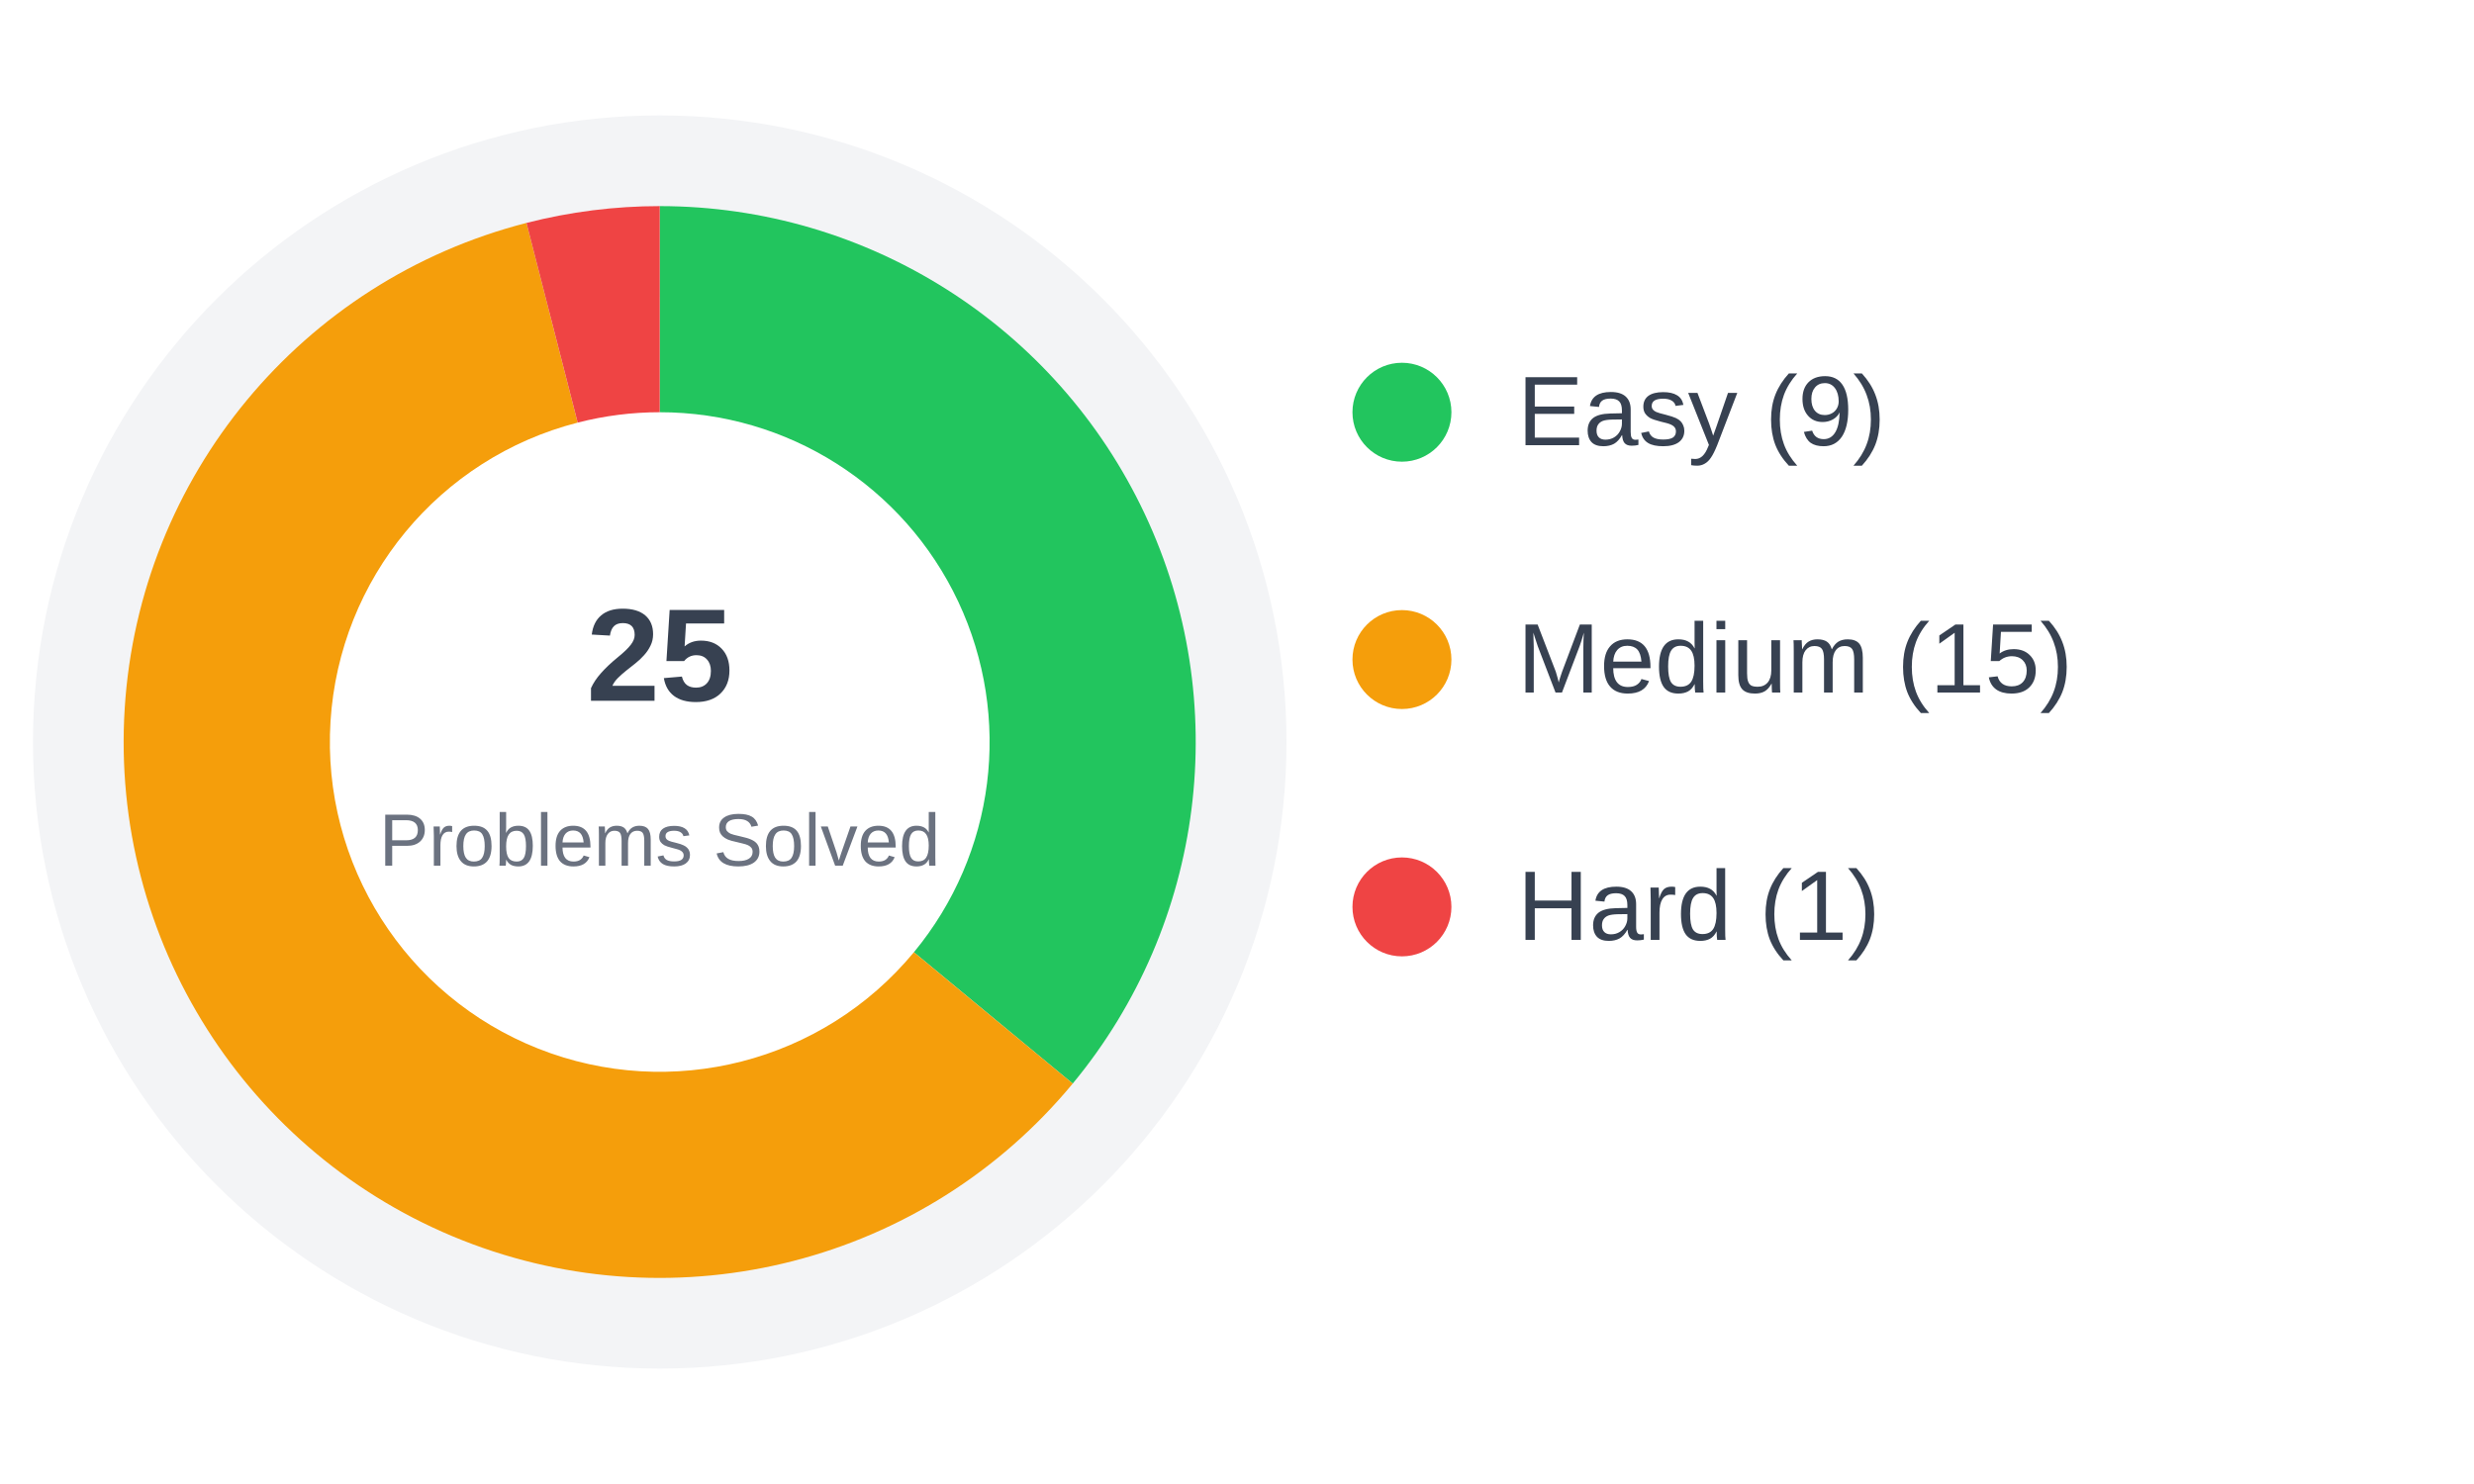
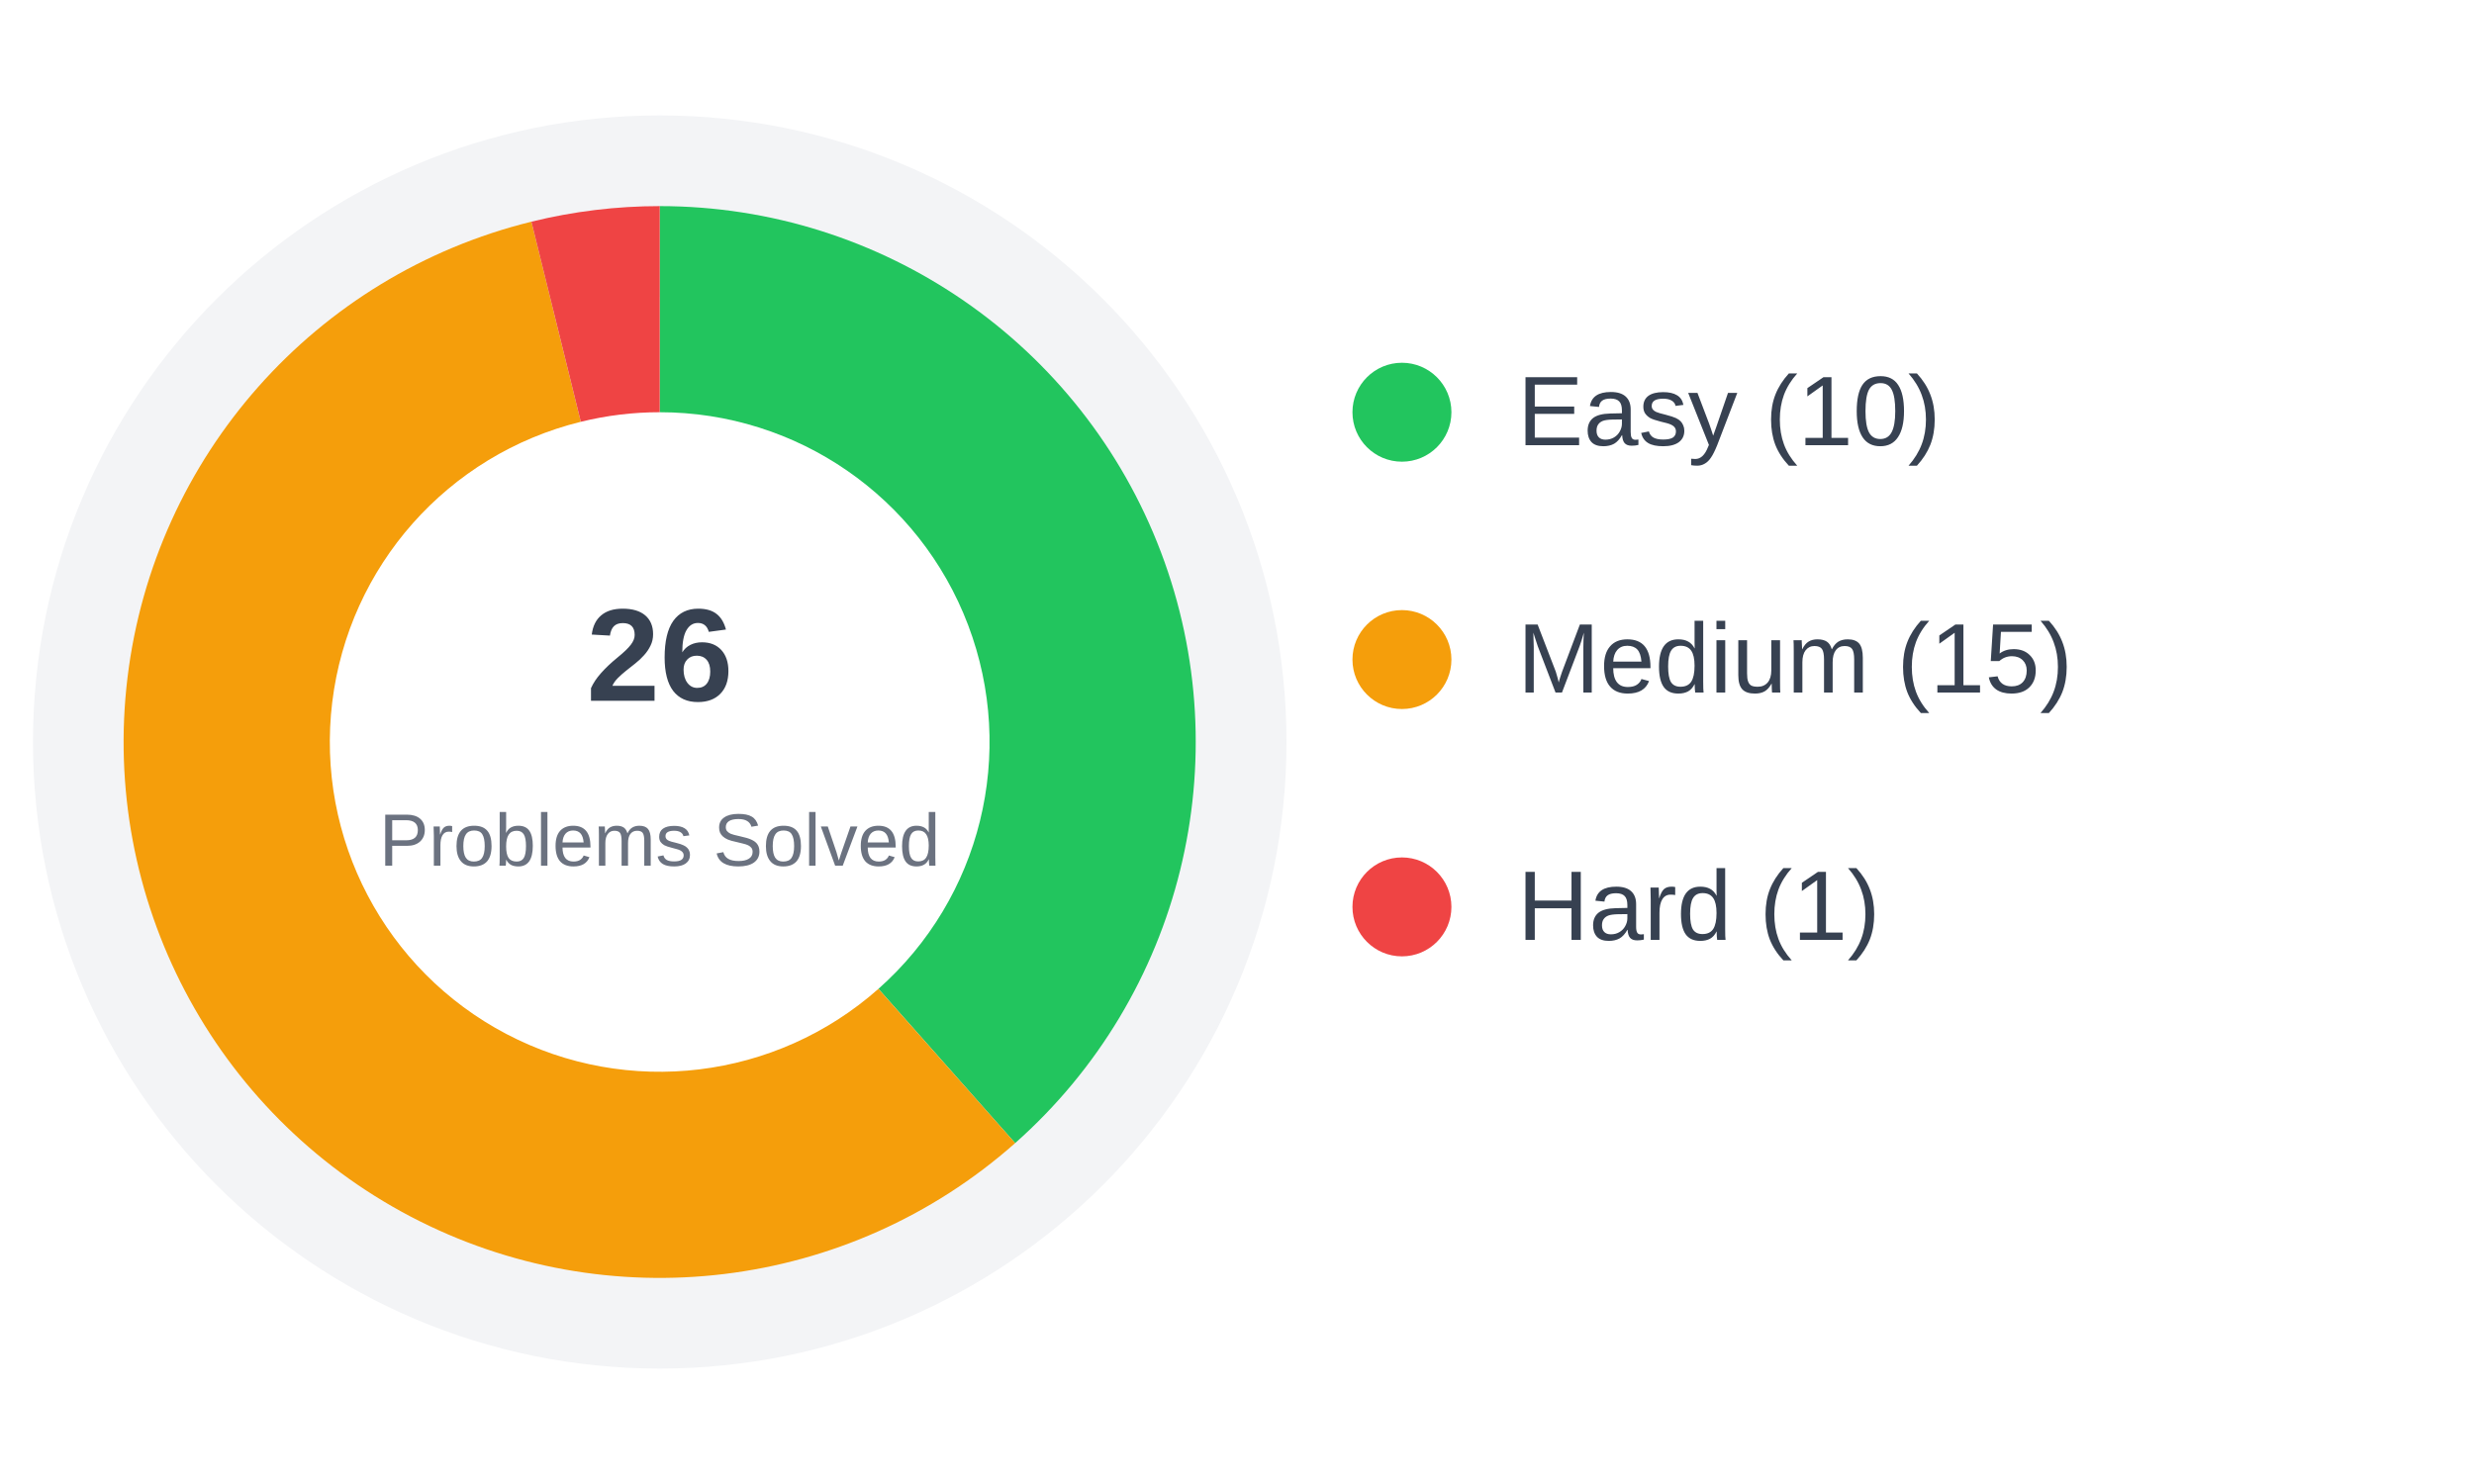
<svg xmlns="http://www.w3.org/2000/svg" width="300" height="180" viewBox="0 0 300 180">
  <style>
    .bg-ring { stroke: #f3f4f6; }
    .text-primary { fill: #374151; }
    .text-secondary { fill: #6b7280; }

    @media (prefers-color-scheme: dark) {
      .bg-ring { stroke: #374151; }
      .text-primary { fill: #f9fafb; }
      .text-secondary { fill: #9ca3af; }
    }
  </style>
  <circle cx="80" cy="90" r="65" fill="none" class="bg-ring" stroke-width="22" />
-   <path d="M 80.00 25.00 A 65 65 0 0 1 130.08 131.43 L 110.82 115.50 A 40 40 0 0 0 80.00 50.00 Z" fill="#22c55e" />
-   <path d="M 130.08 131.43 A 65 65 0 1 1 63.84 27.04 L 70.05 51.26 A 40 40 0 1 0 110.82 115.50 Z" fill="#f59e0b" />
-   <path d="M 63.84 27.04 A 65 65 0 0 1 80.00 25.00 L 80.00 50.00 A 40 40 0 0 0 70.05 51.26 Z" fill="#ef4444" />
+   <path d="M 80.00 25.00 A 65 65 0 0 1 123.10 138.65 L 106.52 119.94 A 40 40 0 0 0 80.00 50.00 Z" fill="#22c55e" />
+   <path d="M 123.10 138.65 A 65 65 0 1 1 64.44 26.89 L 70.43 51.16 A 40 40 0 1 0 106.52 119.94 Z" fill="#f59e0b" />
+   <path d="M 64.44 26.89 A 65 65 0 0 1 80.00 25.00 L 80.00 50.00 A 40 40 0 0 0 70.43 51.16 Z" fill="#ef4444" />
  <text x="80" y="85" text-anchor="middle" font-family="Arial, sans-serif" font-size="16" font-weight="bold" class="text-primary">
-     25
+     26
  </text>
  <text x="80" y="105" text-anchor="middle" font-family="Arial, sans-serif" font-size="9" class="text-secondary">
    Problems Solved
  </text>
  <g transform="translate(170, 50)">
    <circle cx="0" cy="0" r="6" fill="#22c55e" />
-     <text x="14" y="4" font-family="Arial, sans-serif" font-size="12" class="text-primary">Easy (9)</text>
+     <text x="14" y="4" font-family="Arial, sans-serif" font-size="12" class="text-primary">Easy (10)</text>
  </g>
  <g transform="translate(170, 80)">
    <circle cx="0" cy="0" r="6" fill="#f59e0b" />
    <text x="14" y="4" font-family="Arial, sans-serif" font-size="12" class="text-primary">Medium (15)</text>
  </g>
  <g transform="translate(170, 110)">
    <circle cx="0" cy="0" r="6" fill="#ef4444" />
    <text x="14" y="4" font-family="Arial, sans-serif" font-size="12" class="text-primary">Hard (1)</text>
  </g>
</svg>
